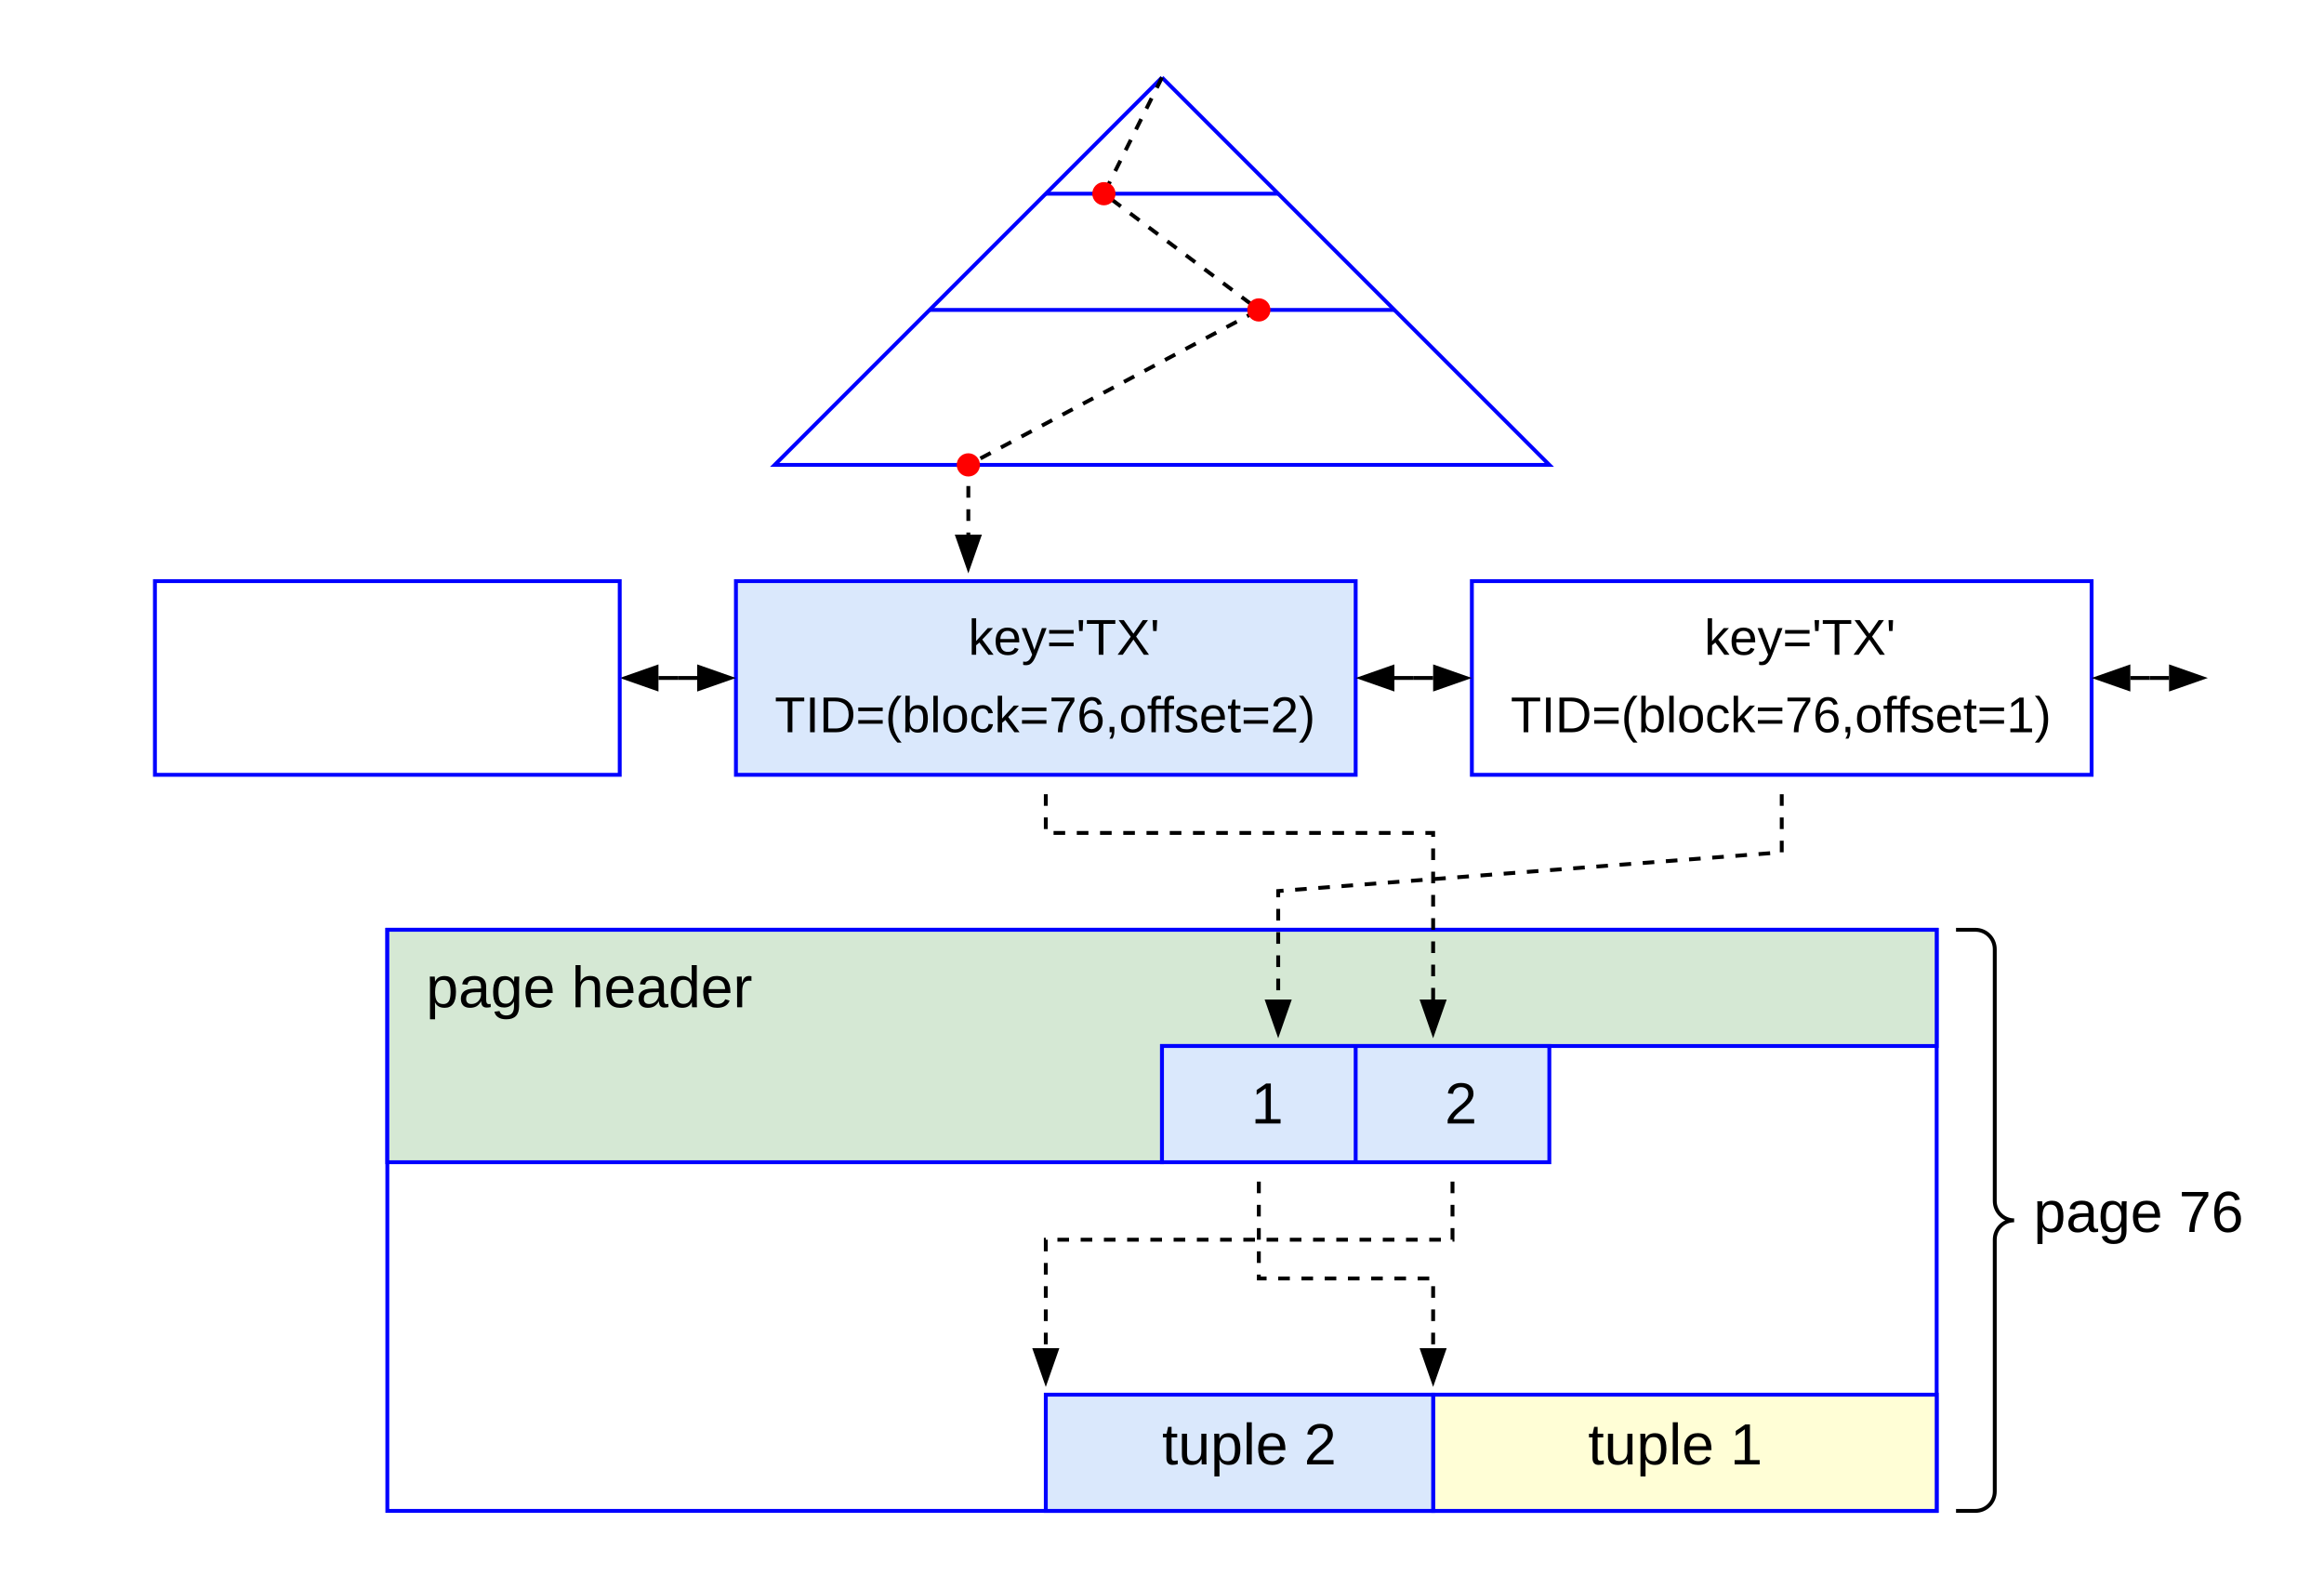
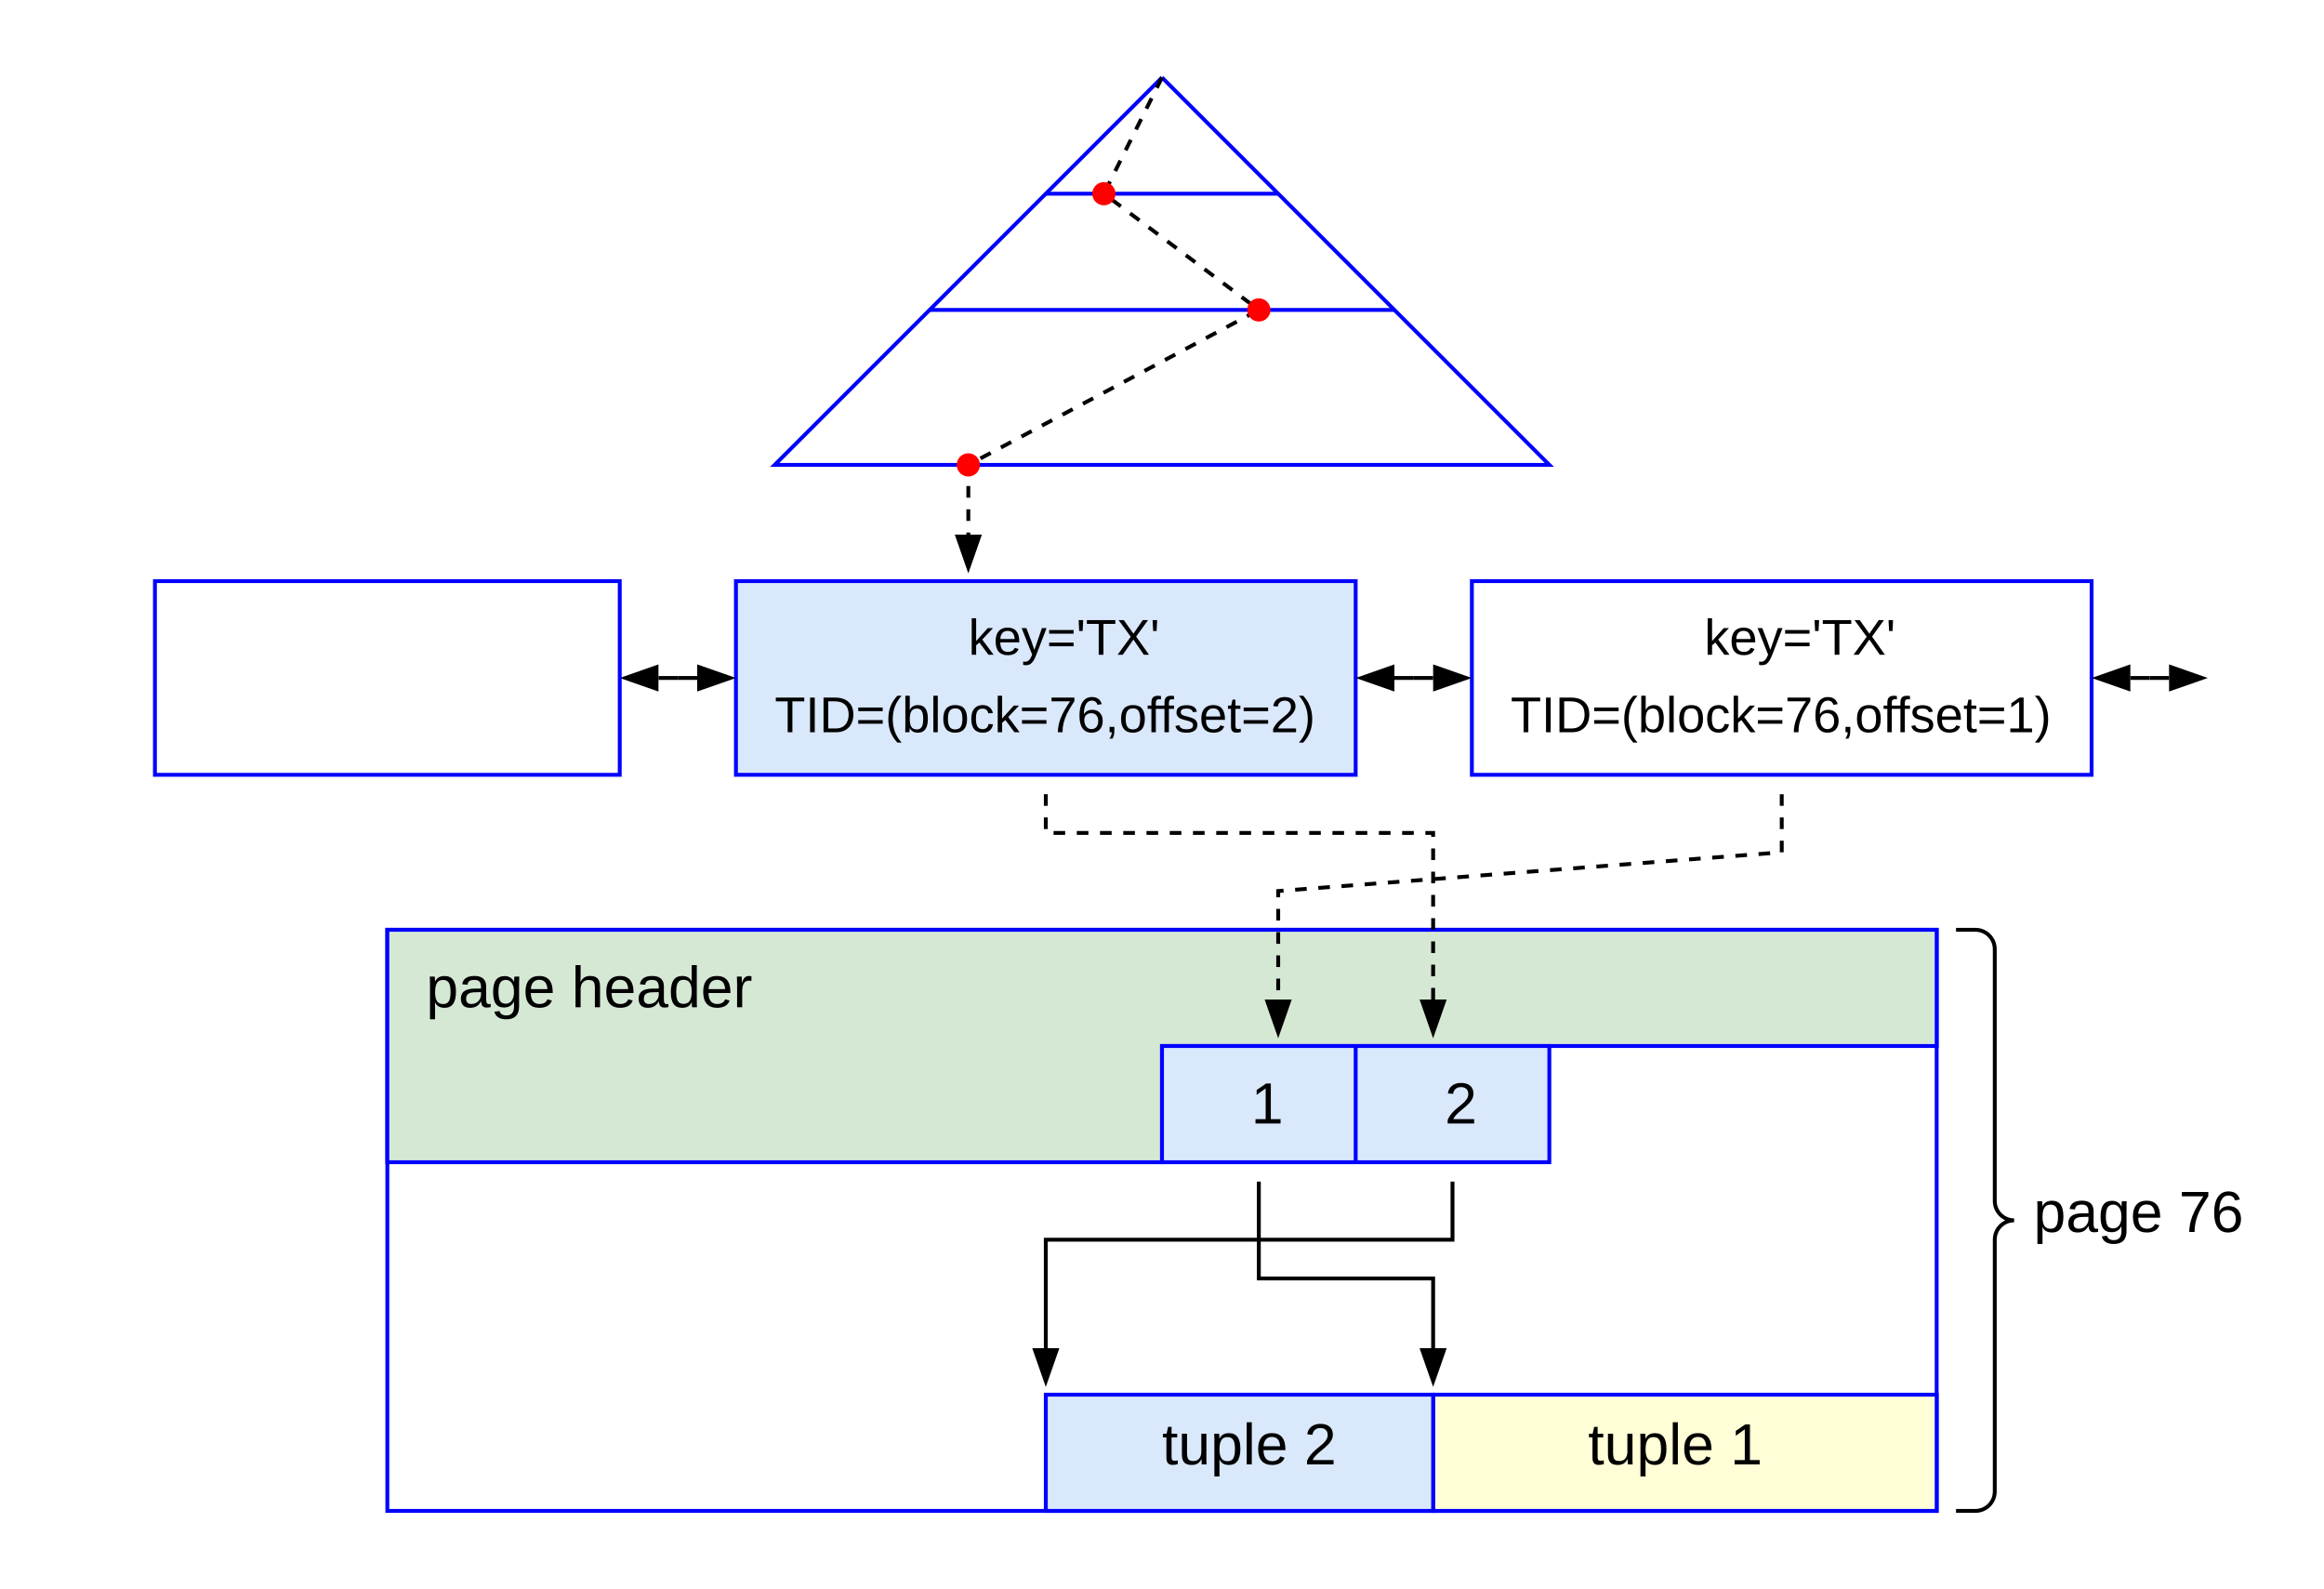
<svg xmlns="http://www.w3.org/2000/svg" version="1.1" width="600" height="410">
  <defs>
    <marker id="arrowhead" markerWidth="10" markerHeight="7" refX="0" refY="3.5" orient="auto">
      <polygon points="0 0, 10 3.5, 0 7" />
    </marker>
  </defs>
  <path d="M 300 20 l 100 100 h -200 l 100 -100" stroke="#0000FF" stroke-width="1" fill="none" />
  <path d="M 270 50 h 60 " stroke="#0000FF" stroke-width="1" fill="none" />
  <path d="M 240 80 h 120 " stroke="#0000FF" stroke-width="1" fill="none" />
  <path d="M 300 20 l -15 30 l 40 30 l -75 40 v 18" stroke="#000000" stroke-width="1" fill="none" stroke-dasharray="3,3" marker-end="url(#arrowhead)" />
  <circle cx="285" cy="50" r="2" fill="#FF0000" stroke="#FF0000" stroke-width="2" />
  <circle cx="325" cy="80" r="2" fill="#FF0000" stroke="#FF0000" stroke-width="2" />
  <circle cx="250" cy="120" r="2" fill="#FF0000" stroke="#FF0000" stroke-width="2" />
  <rect x="190" y="150" width="160" height="50" style="fill:#DAE8FC;stroke:#0000FF;stroke-width:1" />
  <text x="250" y="169" style="font-size:13px;font-family:'Arial'">key='TX'</text>
  <text x="200" y="189" style="font-size:13px;font-family:'Arial'">TID=(block=76,offset=2)</text>
  <path d="M 175 175 h -5" stroke="#000000" stroke-width="1" fill="none" marker-end="url(#arrowhead)" />
  <path d="M 175 175 h 5" stroke="#000000" stroke-width="1" fill="none" marker-end="url(#arrowhead)" />
  <rect x="40" y="150" width="120" height="50" style="fill:none;stroke:#0000FF;stroke-width:1" />
  <rect x="380" y="150" width="160" height="50" style="fill:none;stroke:#0000FF;stroke-width:1" />
  <text x="440" y="169" style="font-size:13px;font-family:'Arial'">key='TX'</text>
  <text x="390" y="189" style="font-size:13px;font-family:'Arial'">TID=(block=76,offset=1)</text>
  <path d="M 365 175 h -5" stroke="#000000" stroke-width="1" fill="none" marker-end="url(#arrowhead)" />
  <path d="M 365 175 h 5" stroke="#000000" stroke-width="1" fill="none" marker-end="url(#arrowhead)" />
  <path d="M 555 175 h -5" stroke="#000000" stroke-width="1" fill="none" marker-end="url(#arrowhead)" />
  <path d="M 555 175 h 5" stroke="#000000" stroke-width="1" fill="none" marker-end="url(#arrowhead)" />
  <rect x="100" y="240" width="400" height="150" style="fill:none;stroke:#0000FF;stroke-width:1" />
  <path d="M 100 240 h 400 v 30 h -200 v 30 h -200 v -60 z" stroke="#0000FF" stroke-width="1" fill="rgb(213,232,212)" />
  <text x="110" y="260" style="font-size:15px;font-family:'Arial'">page header</text>
  <rect x="300" y="270" width="100" height="30" style="fill:#DAE8FC;stroke:#0000FF;stroke-width:1" />
  <path d="M 350 270 v 30" stroke="#0000FF" stroke-width="1" fill="none" />
  <text x="323" y="290" style="font-size:15px;font-family:'Arial'">1</text>
  <text x="373" y="290" style="font-size:15px;font-family:'Arial'">2</text>
  <rect x="370" y="360" width="130" height="30" style="fill:rgb(255,254,214);stroke:#0000FF;stroke-width:1" />
  <text x="410" y="378" style="font-size:15px;font-family:'Arial'">tuple 1</text>
  <rect x="270" y="360" width="100" height="30" style="fill:#DAE8FC;stroke:#0000FF;stroke-width:1" />
  <text x="300" y="378" style="font-size:15px;font-family:'Arial'">tuple 2</text>
  <path d="M 505 240 h 5 a 5 5 0 0 1 5 5 v 65 a 5 5 0 0 0 5 5 a 5 5 0 0 0 -5 5 v 65 a 5 5 0 0 1 -5 5 h -5" stroke="#000000" stroke-width="1" fill="none" />
  <text x="525" y="318" style="font-size:15px;font-family:'Arial'">page 76</text>
  <path d="M 270 205 v 10 h 100 V 258" stroke="#000000" stroke-width="1" fill="none" stroke-dasharray="3,3" marker-end="url(#arrowhead)" />
  <path d="M 460 205 v 15 l -130 10 V 258" stroke="#000000" stroke-width="1" fill="none" stroke-dasharray="3,3" marker-end="url(#arrowhead)" />
-   <path d="M 325 305 v 25 H 370 V 348" stroke="#000000" stroke-width="1" fill="none" stroke-dasharray="3,3" marker-end="url(#arrowhead)" />
-   <path d="M 375 305 v 15 H 270 V 348" stroke="#000000" stroke-width="1" fill="none" stroke-dasharray="3,3" marker-end="url(#arrowhead)" />
+   <path d="M 325 305 v 25 H 370 V 348" stroke="#000000" stroke-width="1" fill="none" marker-end="url(#arrowhead)" />
+   <path d="M 375 305 v 15 H 270 V 348" stroke="#000000" stroke-width="1" fill="none" marker-end="url(#arrowhead)" />
</svg>
